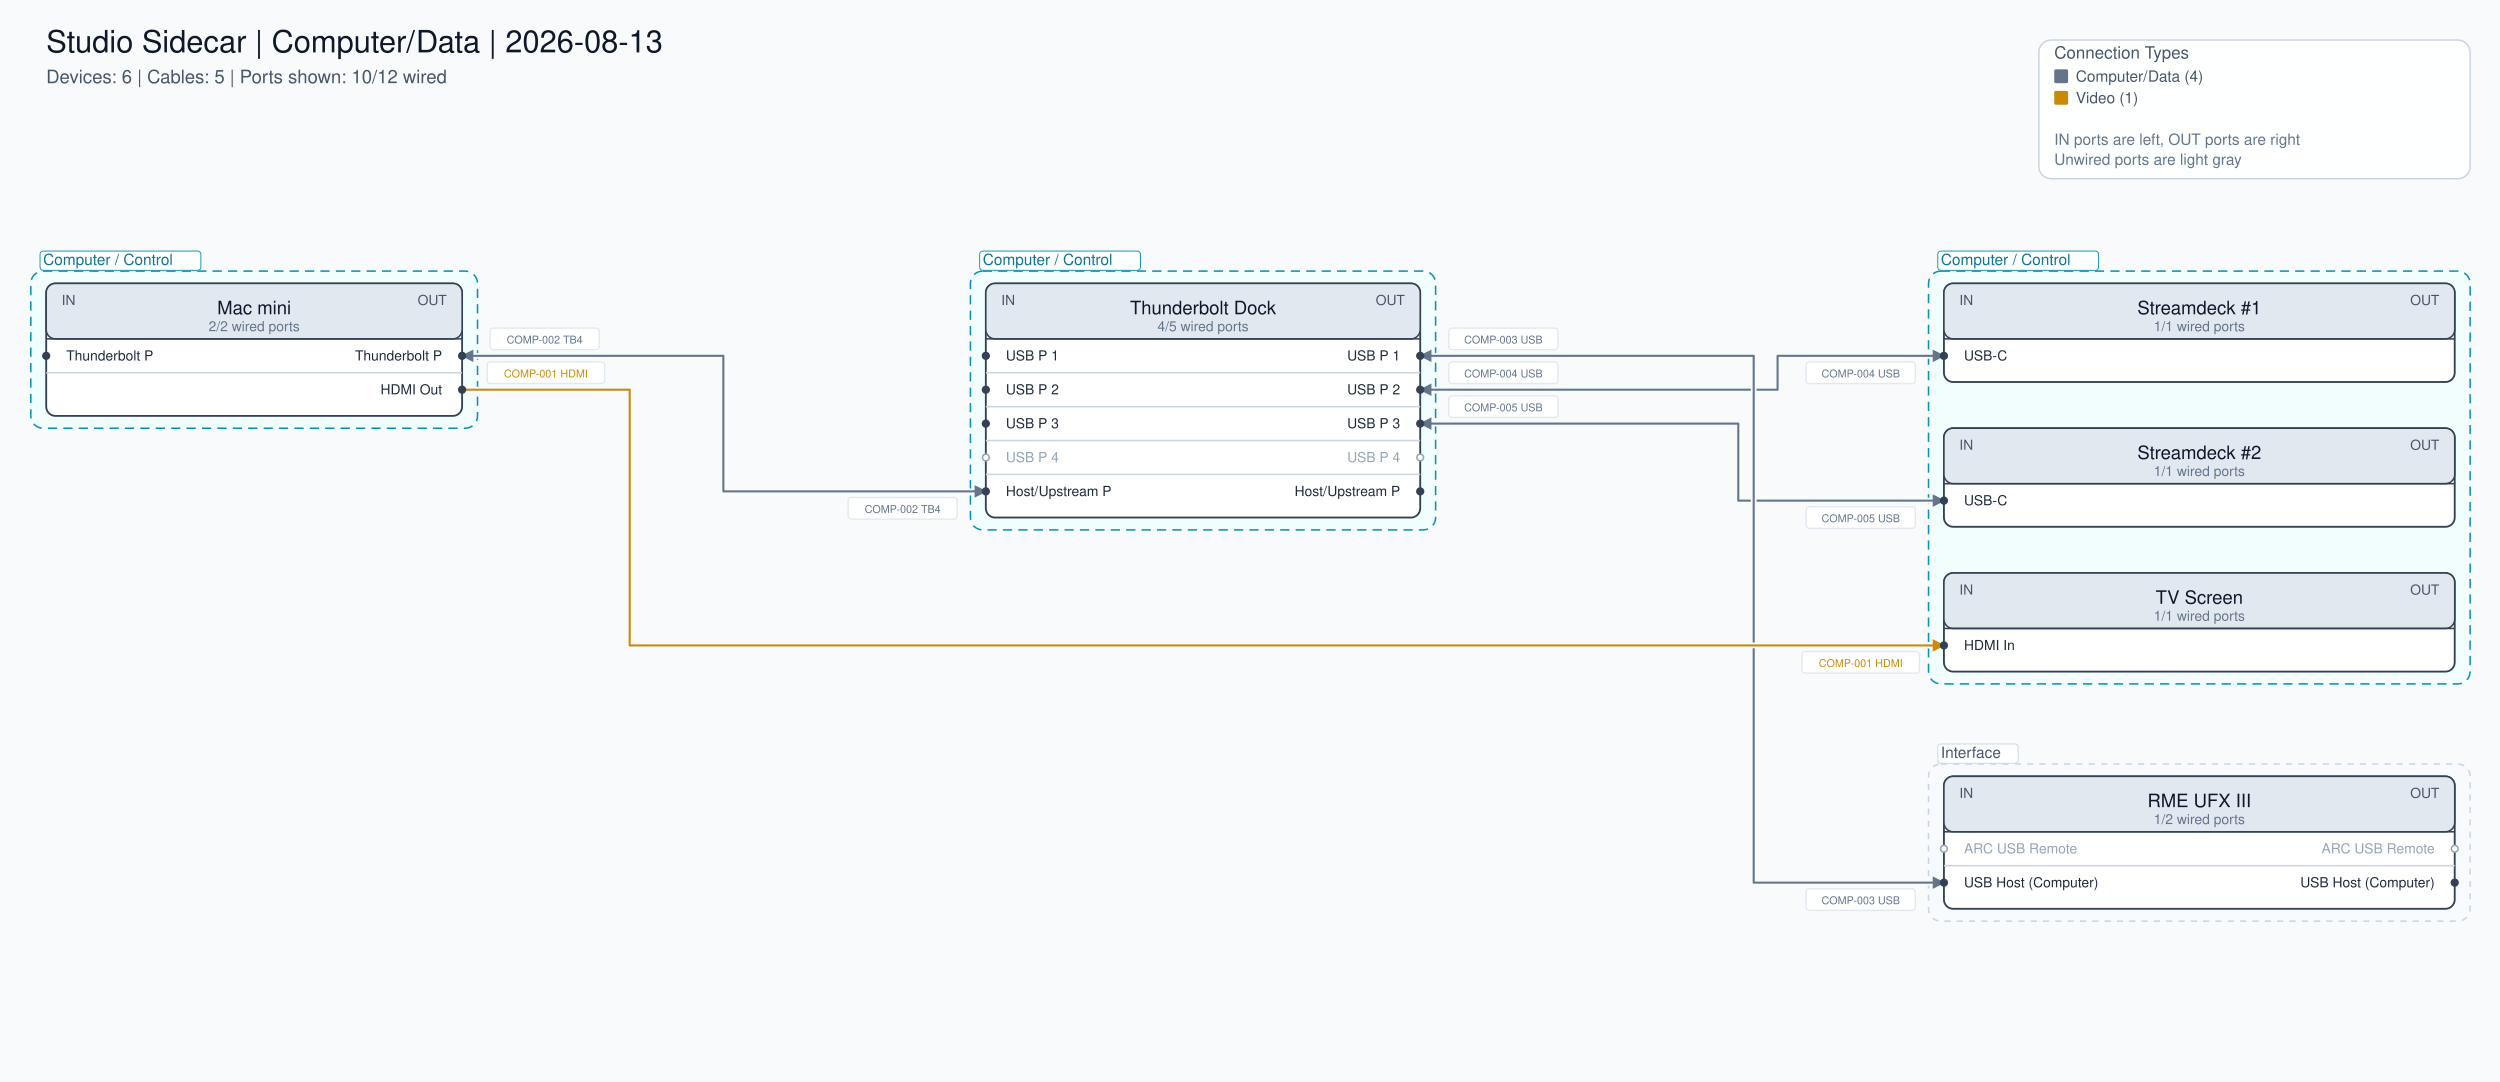
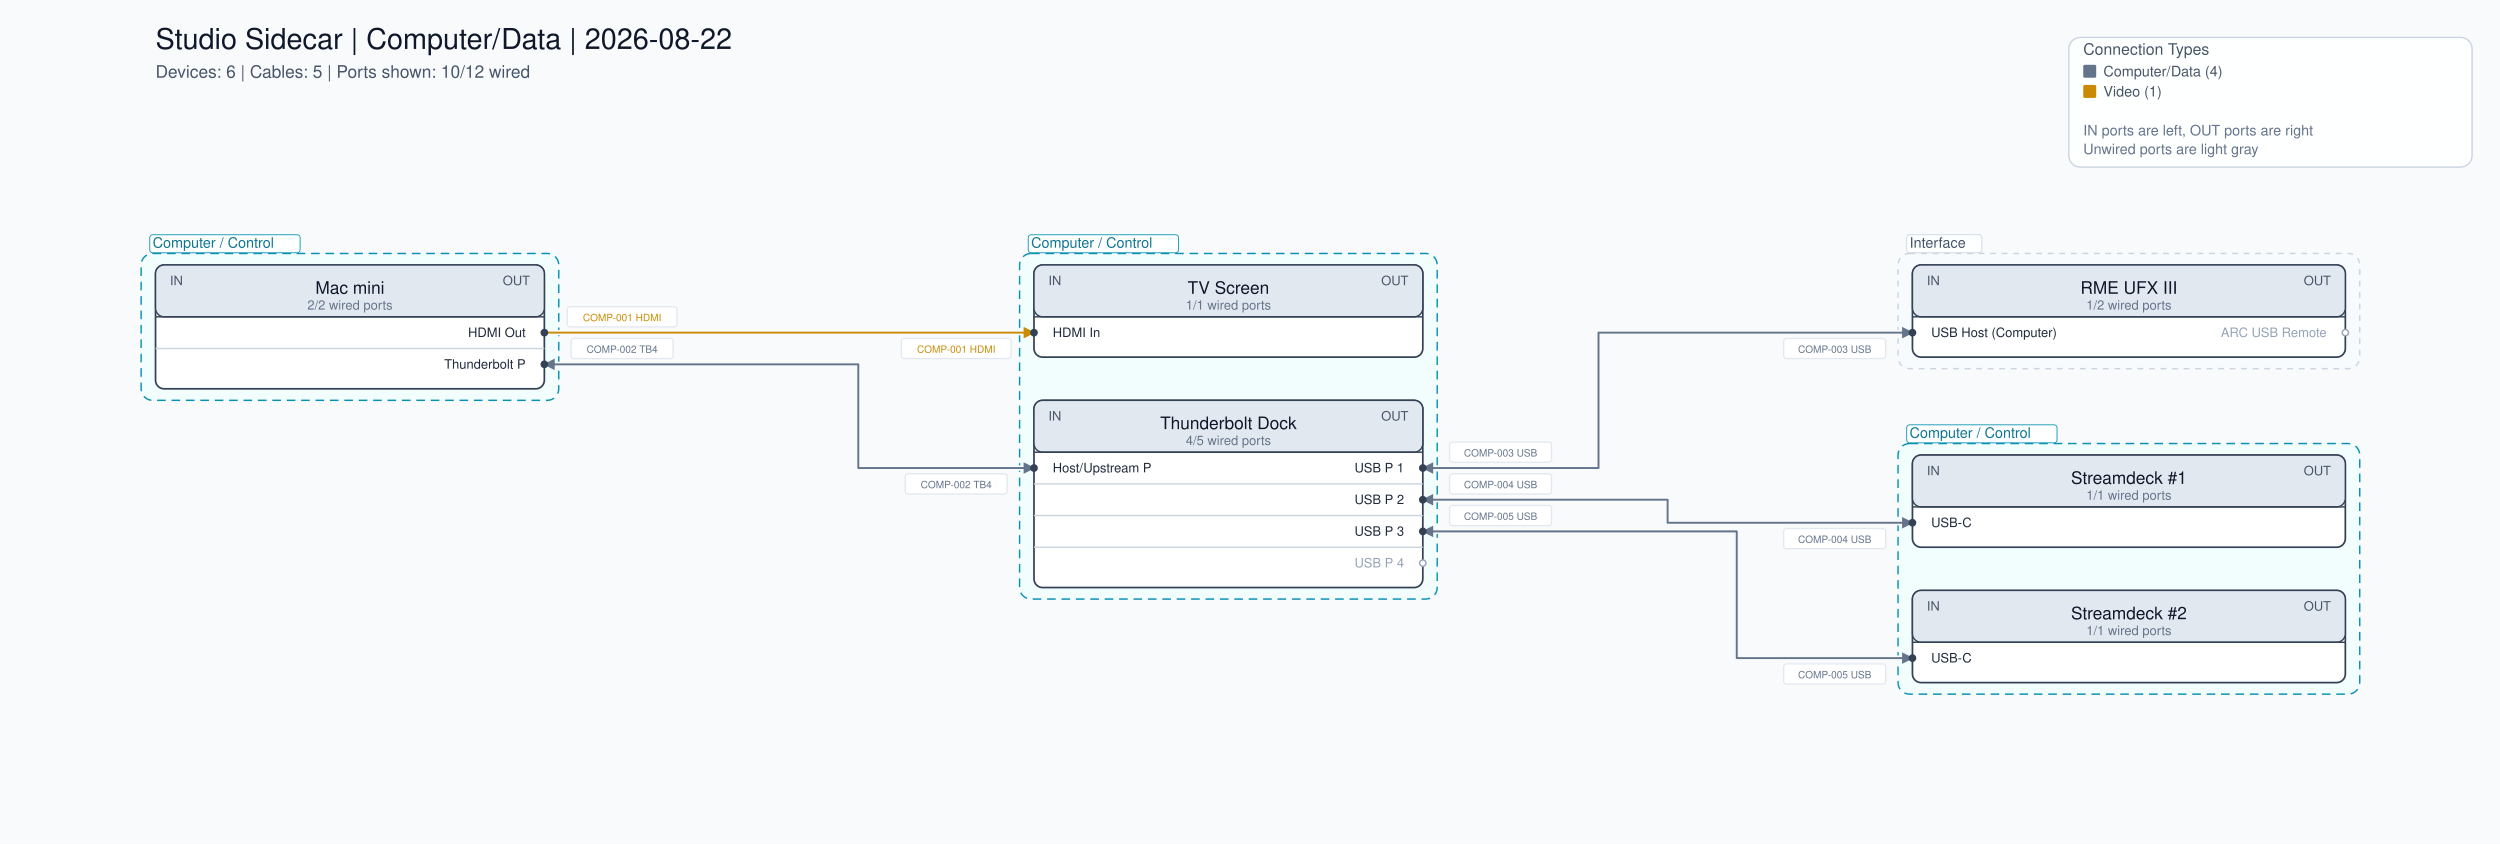
- <svg xmlns="http://www.w3.org/2000/svg" width="1623" height="702" viewBox="0 0 1623 702">
+ <svg xmlns="http://www.w3.org/2000/svg" width="1736" height="586" viewBox="0 0 1736 586">
  <defs>
-     <marker id="arrow" viewBox="0 0 10 10" refX="9" refY="5" markerWidth="6" markerHeight="6" orient="auto-start-reverse">
+     <marker id="arrow" viewBox="0 0 10 10" refX="9" refY="5" markerUnits="userSpaceOnUse" markerWidth="8" markerHeight="8" orient="auto-start-reverse">
      <path d="M 0 0 L 10 5 L 0 10 z" fill="context-stroke" />
    </marker>
  </defs>
  <rect x="0" y="0" width="100%" height="100%" fill="#f8fafc" />
-   <text x="30" y="34" font-family="Helvetica, Arial, sans-serif" font-size="20" fill="#0f172a">Studio Sidecar | Computer/Data | 2026-08-13</text>
-   <text x="30" y="54" font-family="Helvetica, Arial, sans-serif" font-size="12" fill="#475569">Devices: 6 | Cables: 5 | Ports shown: 10/12 wired</text>
-   <rect x="20.0" y="176.0" width="290.0" height="102.0" rx="8" ry="8" fill="#ecfeff" fill-opacity="0.55" stroke="#0891b2" stroke-width="1" stroke-dasharray="6 4" />
-   <rect x="630.0" y="176.0" width="302.0" height="168.0" rx="8" ry="8" fill="#ecfeff" fill-opacity="0.55" stroke="#0891b2" stroke-width="1" stroke-dasharray="6 4" />
-   <rect x="1252.0" y="176.0" width="351.6" height="268.0" rx="8" ry="8" fill="#ecfeff" fill-opacity="0.55" stroke="#0891b2" stroke-width="1" stroke-dasharray="6 4" />
-   <rect x="1252.0" y="496.0" width="351.6" height="102.0" rx="8" ry="8" fill="#f8fafc" fill-opacity="0.55" stroke="#cbd5e1" stroke-width="1" stroke-dasharray="4 4" />
-   <path d="M 300.0 231.0 H 407.2 H 469.6 V 319.0 H 532.0 H 640.0" fill="none" stroke="#f8fafc" stroke-width="3.75" stroke-linecap="round" stroke-linejoin="round" aria-hidden="true" />
-   <path d="M 300.0 231.0 H 407.2 H 469.6 V 319.0 H 532.0 H 640.0" fill="none" stroke="#64748b" stroke-width="1.35" stroke-linecap="round" stroke-linejoin="round" marker-start="url(#arrow)" marker-end="url(#arrow)" />
-   <path d="M 922.0 253.0 H 1030.0 H 1154.0 V 231.0 H 1262.0" fill="none" stroke="#f8fafc" stroke-width="3.75" stroke-linecap="round" stroke-linejoin="round" aria-hidden="true" />
-   <path d="M 922.0 253.0 H 1030.0 H 1154.0 V 231.0 H 1262.0" fill="none" stroke="#64748b" stroke-width="1.35" stroke-linecap="round" stroke-linejoin="round" marker-start="url(#arrow)" marker-end="url(#arrow)" />
-   <path d="M 922.0 275.0 H 1030.0 H 1128.5 V 325.0 H 1154.0 H 1262.0" fill="none" stroke="#f8fafc" stroke-width="3.75" stroke-linecap="round" stroke-linejoin="round" aria-hidden="true" />
-   <path d="M 922.0 275.0 H 1030.0 H 1128.5 V 325.0 H 1154.0 H 1262.0" fill="none" stroke="#64748b" stroke-width="1.35" stroke-linecap="round" stroke-linejoin="round" marker-start="url(#arrow)" marker-end="url(#arrow)" />
-   <path d="M 922.0 231.0 H 1030.0 H 1138.5 V 573.0 H 1154.0 H 1262.0" fill="none" stroke="#f8fafc" stroke-width="3.75" stroke-linecap="round" stroke-linejoin="round" aria-hidden="true" />
-   <path d="M 922.0 231.0 H 1030.0 H 1138.5 V 573.0 H 1154.0 H 1262.0" fill="none" stroke="#64748b" stroke-width="1.35" stroke-linecap="round" stroke-linejoin="round" marker-start="url(#arrow)" marker-end="url(#arrow)" />
-   <path d="M 300.0 253.0 H 408.8 V 419.0 H 1154.0 H 1262.0" fill="none" stroke="#f8fafc" stroke-width="3.75" stroke-linecap="round" stroke-linejoin="round" aria-hidden="true" />
-   <path d="M 300.0 253.0 H 408.8 V 419.0 H 1154.0 H 1262.0" fill="none" stroke="#ca8a04" stroke-width="1.35" stroke-linecap="round" stroke-linejoin="round" marker-end="url(#arrow)" />
-   <rect x="318.2" y="213.0" width="70.8" height="14.0" rx="2" ry="2" fill="#ffffff" fill-opacity="1" stroke="#e2e8f0" stroke-width="0.9" />
-   <text x="353.6" y="223.0" text-anchor="middle" font-family="Helvetica, Arial, sans-serif" font-size="7.0" fill="#64748b">COMP-002 TB4</text>
-   <rect x="550.6" y="323.0" width="70.8" height="14.0" rx="2" ry="2" fill="#ffffff" fill-opacity="1" stroke="#e2e8f0" stroke-width="0.9" />
-   <text x="586.0" y="333.0" text-anchor="middle" font-family="Helvetica, Arial, sans-serif" font-size="7.0" fill="#64748b">COMP-002 TB4</text>
-   <rect x="940.6" y="235.0" width="70.8" height="14.0" rx="2" ry="2" fill="#ffffff" fill-opacity="1" stroke="#e2e8f0" stroke-width="0.9" />
-   <text x="976.0" y="245.0" text-anchor="middle" font-family="Helvetica, Arial, sans-serif" font-size="7.0" fill="#64748b">COMP-004 USB</text>
-   <rect x="1172.6" y="235.0" width="70.8" height="14.0" rx="2" ry="2" fill="#ffffff" fill-opacity="1" stroke="#e2e8f0" stroke-width="0.9" />
-   <text x="1208.0" y="245.0" text-anchor="middle" font-family="Helvetica, Arial, sans-serif" font-size="7.0" fill="#64748b">COMP-004 USB</text>
-   <rect x="940.6" y="257.0" width="70.8" height="14.0" rx="2" ry="2" fill="#ffffff" fill-opacity="1" stroke="#e2e8f0" stroke-width="0.9" />
-   <text x="976.0" y="267.0" text-anchor="middle" font-family="Helvetica, Arial, sans-serif" font-size="7.0" fill="#64748b">COMP-005 USB</text>
-   <rect x="1172.6" y="329.0" width="70.8" height="14.0" rx="2" ry="2" fill="#ffffff" fill-opacity="1" stroke="#e2e8f0" stroke-width="0.9" />
-   <text x="1208.0" y="339.0" text-anchor="middle" font-family="Helvetica, Arial, sans-serif" font-size="7.0" fill="#64748b">COMP-005 USB</text>
-   <rect x="940.6" y="213.0" width="70.8" height="14.0" rx="2" ry="2" fill="#ffffff" fill-opacity="1" stroke="#e2e8f0" stroke-width="0.9" />
-   <text x="976.0" y="223.0" text-anchor="middle" font-family="Helvetica, Arial, sans-serif" font-size="7.0" fill="#64748b">COMP-003 USB</text>
-   <rect x="1172.6" y="577.0" width="70.8" height="14.0" rx="2" ry="2" fill="#ffffff" fill-opacity="1" stroke="#e2e8f0" stroke-width="0.9" />
-   <text x="1208.0" y="587.0" text-anchor="middle" font-family="Helvetica, Arial, sans-serif" font-size="7.0" fill="#64748b">COMP-003 USB</text>
-   <rect x="316.3" y="235.0" width="76.2" height="14.0" rx="2" ry="2" fill="#ffffff" fill-opacity="1" stroke="#e2e8f0" stroke-width="0.9" />
-   <text x="354.4" y="245.0" text-anchor="middle" font-family="Helvetica, Arial, sans-serif" font-size="7.0" fill="#ca8a04">COMP-001 HDMI</text>
-   <rect x="1169.9" y="423.0" width="76.2" height="14.0" rx="2" ry="2" fill="#ffffff" fill-opacity="1" stroke="#e2e8f0" stroke-width="0.9" />
-   <text x="1208.0" y="433.0" text-anchor="middle" font-family="Helvetica, Arial, sans-serif" font-size="7.0" fill="#ca8a04">COMP-001 HDMI</text>
-   <rect x="30.0" y="184.0" width="270.0" height="86.0" rx="6" ry="6" fill="#ffffff" stroke="#334155" stroke-width="1.2" />
-   <rect x="30.0" y="184.0" width="270.0" height="36.0" rx="6" ry="6" fill="#e2e8f0" stroke="#334155" stroke-width="1.0" />
-   <line x1="30.0" y1="220.0" x2="300.0" y2="220.0" stroke="#334155" stroke-width="1" />
-   <text x="40.0" y="198.0" font-family="Helvetica, Arial, sans-serif" font-size="9" fill="#475569">IN</text>
-   <text x="290.0" y="198.0" text-anchor="end" font-family="Helvetica, Arial, sans-serif" font-size="9" fill="#475569">OUT</text>
-   <text x="165.0" y="204.0" text-anchor="middle" font-family="Helvetica, Arial, sans-serif" font-size="12" fill="#0f172a">Mac mini</text>
-   <text x="165.0" y="215.0" text-anchor="middle" font-family="Helvetica, Arial, sans-serif" font-size="9" fill="#64748b">2/2 wired ports</text>
-   <text x="43.0" y="234.0" text-anchor="start" font-family="Helvetica, Arial, sans-serif" font-size="9" fill="#1e293b">Thunderbolt P</text>
-   <circle cx="30.0" cy="231.0" r="2.2" fill="#334155" stroke="#334155" stroke-width="1" />
-   <text x="287.0" y="234.0" text-anchor="end" font-family="Helvetica, Arial, sans-serif" font-size="9" fill="#1e293b">Thunderbolt P</text>
-   <circle cx="300.0" cy="231.0" r="2.2" fill="#334155" stroke="#334155" stroke-width="1" />
-   <line x1="30.0" y1="242.0" x2="300.0" y2="242.0" stroke="#cbd5e1" stroke-width="1" />
-   <text x="287.0" y="256.0" text-anchor="end" font-family="Helvetica, Arial, sans-serif" font-size="9" fill="#1e293b">HDMI Out</text>
-   <circle cx="300.0" cy="253.0" r="2.2" fill="#334155" stroke="#334155" stroke-width="1" />
-   <rect x="640.0" y="184.0" width="282.0" height="152.0" rx="6" ry="6" fill="#ffffff" stroke="#334155" stroke-width="1.2" />
-   <rect x="640.0" y="184.0" width="282.0" height="36.0" rx="6" ry="6" fill="#e2e8f0" stroke="#334155" stroke-width="1.0" />
-   <line x1="640.0" y1="220.0" x2="922.0" y2="220.0" stroke="#334155" stroke-width="1" />
-   <text x="650.0" y="198.0" font-family="Helvetica, Arial, sans-serif" font-size="9" fill="#475569">IN</text>
-   <text x="912.0" y="198.0" text-anchor="end" font-family="Helvetica, Arial, sans-serif" font-size="9" fill="#475569">OUT</text>
-   <text x="781.0" y="204.0" text-anchor="middle" font-family="Helvetica, Arial, sans-serif" font-size="12" fill="#0f172a">Thunderbolt Dock</text>
-   <text x="781.0" y="215.0" text-anchor="middle" font-family="Helvetica, Arial, sans-serif" font-size="9" fill="#64748b">4/5 wired ports</text>
-   <text x="653.0" y="234.0" text-anchor="start" font-family="Helvetica, Arial, sans-serif" font-size="9" fill="#1e293b">USB P 1</text>
-   <circle cx="640.0" cy="231.0" r="2.2" fill="#334155" stroke="#334155" stroke-width="1" />
-   <text x="909.0" y="234.0" text-anchor="end" font-family="Helvetica, Arial, sans-serif" font-size="9" fill="#1e293b">USB P 1</text>
-   <circle cx="922.0" cy="231.0" r="2.2" fill="#334155" stroke="#334155" stroke-width="1" />
-   <line x1="640.0" y1="242.0" x2="922.0" y2="242.0" stroke="#cbd5e1" stroke-width="1" />
-   <text x="653.0" y="256.0" text-anchor="start" font-family="Helvetica, Arial, sans-serif" font-size="9" fill="#1e293b">USB P 2</text>
-   <circle cx="640.0" cy="253.0" r="2.2" fill="#334155" stroke="#334155" stroke-width="1" />
-   <text x="909.0" y="256.0" text-anchor="end" font-family="Helvetica, Arial, sans-serif" font-size="9" fill="#1e293b">USB P 2</text>
-   <circle cx="922.0" cy="253.0" r="2.2" fill="#334155" stroke="#334155" stroke-width="1" />
-   <line x1="640.0" y1="264.0" x2="922.0" y2="264.0" stroke="#cbd5e1" stroke-width="1" />
-   <text x="653.0" y="278.0" text-anchor="start" font-family="Helvetica, Arial, sans-serif" font-size="9" fill="#1e293b">USB P 3</text>
-   <circle cx="640.0" cy="275.0" r="2.2" fill="#334155" stroke="#334155" stroke-width="1" />
-   <text x="909.0" y="278.0" text-anchor="end" font-family="Helvetica, Arial, sans-serif" font-size="9" fill="#1e293b">USB P 3</text>
-   <circle cx="922.0" cy="275.0" r="2.2" fill="#334155" stroke="#334155" stroke-width="1" />
-   <line x1="640.0" y1="286.0" x2="922.0" y2="286.0" stroke="#cbd5e1" stroke-width="1" />
-   <text x="653.0" y="300.0" text-anchor="start" font-family="Helvetica, Arial, sans-serif" font-size="9" fill="#94a3b8">USB P 4</text>
-   <circle cx="640.0" cy="297.0" r="2.2" fill="#ffffff" stroke="#94a3b8" stroke-width="1" />
-   <text x="909.0" y="300.0" text-anchor="end" font-family="Helvetica, Arial, sans-serif" font-size="9" fill="#94a3b8">USB P 4</text>
-   <circle cx="922.0" cy="297.0" r="2.2" fill="#ffffff" stroke="#94a3b8" stroke-width="1" />
-   <line x1="640.0" y1="308.0" x2="922.0" y2="308.0" stroke="#cbd5e1" stroke-width="1" />
-   <text x="653.0" y="322.0" text-anchor="start" font-family="Helvetica, Arial, sans-serif" font-size="9" fill="#1e293b">Host/Upstream P</text>
-   <circle cx="640.0" cy="319.0" r="2.2" fill="#334155" stroke="#334155" stroke-width="1" />
-   <text x="909.0" y="322.0" text-anchor="end" font-family="Helvetica, Arial, sans-serif" font-size="9" fill="#1e293b">Host/Upstream P</text>
-   <circle cx="922.0" cy="319.0" r="2.2" fill="#334155" stroke="#334155" stroke-width="1" />
-   <rect x="1262.0" y="184.0" width="331.6" height="64.0" rx="6" ry="6" fill="#ffffff" stroke="#334155" stroke-width="1.2" />
-   <rect x="1262.0" y="184.0" width="331.6" height="36.0" rx="6" ry="6" fill="#e2e8f0" stroke="#334155" stroke-width="1.0" />
-   <line x1="1262.0" y1="220.0" x2="1593.6" y2="220.0" stroke="#334155" stroke-width="1" />
-   <text x="1272.0" y="198.0" font-family="Helvetica, Arial, sans-serif" font-size="9" fill="#475569">IN</text>
-   <text x="1583.6" y="198.0" text-anchor="end" font-family="Helvetica, Arial, sans-serif" font-size="9" fill="#475569">OUT</text>
-   <text x="1427.8" y="204.0" text-anchor="middle" font-family="Helvetica, Arial, sans-serif" font-size="12" fill="#0f172a">Streamdeck #1</text>
-   <text x="1427.8" y="215.0" text-anchor="middle" font-family="Helvetica, Arial, sans-serif" font-size="9" fill="#64748b">1/1 wired ports</text>
-   <text x="1275.0" y="234.0" text-anchor="start" font-family="Helvetica, Arial, sans-serif" font-size="9" fill="#1e293b">USB-C</text>
-   <circle cx="1262.0" cy="231.0" r="2.2" fill="#334155" stroke="#334155" stroke-width="1" />
-   <rect x="1262.0" y="278.0" width="331.6" height="64.0" rx="6" ry="6" fill="#ffffff" stroke="#334155" stroke-width="1.2" />
-   <rect x="1262.0" y="278.0" width="331.6" height="36.0" rx="6" ry="6" fill="#e2e8f0" stroke="#334155" stroke-width="1.0" />
-   <line x1="1262.0" y1="314.0" x2="1593.6" y2="314.0" stroke="#334155" stroke-width="1" />
-   <text x="1272.0" y="292.0" font-family="Helvetica, Arial, sans-serif" font-size="9" fill="#475569">IN</text>
-   <text x="1583.6" y="292.0" text-anchor="end" font-family="Helvetica, Arial, sans-serif" font-size="9" fill="#475569">OUT</text>
-   <text x="1427.8" y="298.0" text-anchor="middle" font-family="Helvetica, Arial, sans-serif" font-size="12" fill="#0f172a">Streamdeck #2</text>
-   <text x="1427.8" y="309.0" text-anchor="middle" font-family="Helvetica, Arial, sans-serif" font-size="9" fill="#64748b">1/1 wired ports</text>
-   <text x="1275.0" y="328.0" text-anchor="start" font-family="Helvetica, Arial, sans-serif" font-size="9" fill="#1e293b">USB-C</text>
-   <circle cx="1262.0" cy="325.0" r="2.2" fill="#334155" stroke="#334155" stroke-width="1" />
-   <rect x="1262.0" y="372.0" width="331.6" height="64.0" rx="6" ry="6" fill="#ffffff" stroke="#334155" stroke-width="1.2" />
-   <rect x="1262.0" y="372.0" width="331.6" height="36.0" rx="6" ry="6" fill="#e2e8f0" stroke="#334155" stroke-width="1.0" />
-   <line x1="1262.0" y1="408.0" x2="1593.6" y2="408.0" stroke="#334155" stroke-width="1" />
-   <text x="1272.0" y="386.0" font-family="Helvetica, Arial, sans-serif" font-size="9" fill="#475569">IN</text>
-   <text x="1583.6" y="386.0" text-anchor="end" font-family="Helvetica, Arial, sans-serif" font-size="9" fill="#475569">OUT</text>
-   <text x="1427.8" y="392.0" text-anchor="middle" font-family="Helvetica, Arial, sans-serif" font-size="12" fill="#0f172a">TV Screen</text>
-   <text x="1427.8" y="403.0" text-anchor="middle" font-family="Helvetica, Arial, sans-serif" font-size="9" fill="#64748b">1/1 wired ports</text>
-   <text x="1275.0" y="422.0" text-anchor="start" font-family="Helvetica, Arial, sans-serif" font-size="9" fill="#1e293b">HDMI In</text>
-   <circle cx="1262.0" cy="419.0" r="2.2" fill="#334155" stroke="#334155" stroke-width="1" />
-   <rect x="1262.0" y="504.0" width="331.6" height="86.0" rx="6" ry="6" fill="#ffffff" stroke="#334155" stroke-width="1.2" />
-   <rect x="1262.0" y="504.0" width="331.6" height="36.0" rx="6" ry="6" fill="#e2e8f0" stroke="#334155" stroke-width="1.0" />
-   <line x1="1262.0" y1="540.0" x2="1593.6" y2="540.0" stroke="#334155" stroke-width="1" />
-   <text x="1272.0" y="518.0" font-family="Helvetica, Arial, sans-serif" font-size="9" fill="#475569">IN</text>
-   <text x="1583.6" y="518.0" text-anchor="end" font-family="Helvetica, Arial, sans-serif" font-size="9" fill="#475569">OUT</text>
-   <text x="1427.8" y="524.0" text-anchor="middle" font-family="Helvetica, Arial, sans-serif" font-size="12" fill="#0f172a">RME UFX III</text>
-   <text x="1427.8" y="535.0" text-anchor="middle" font-family="Helvetica, Arial, sans-serif" font-size="9" fill="#64748b">1/2 wired ports</text>
-   <text x="1275.0" y="554.0" text-anchor="start" font-family="Helvetica, Arial, sans-serif" font-size="9" fill="#94a3b8">ARC USB Remote</text>
-   <circle cx="1262.0" cy="551.0" r="2.2" fill="#ffffff" stroke="#94a3b8" stroke-width="1" />
-   <text x="1580.6" y="554.0" text-anchor="end" font-family="Helvetica, Arial, sans-serif" font-size="9" fill="#94a3b8">ARC USB Remote</text>
-   <circle cx="1593.6" cy="551.0" r="2.2" fill="#ffffff" stroke="#94a3b8" stroke-width="1" />
-   <line x1="1262.0" y1="562.0" x2="1593.6" y2="562.0" stroke="#cbd5e1" stroke-width="1" />
-   <text x="1275.0" y="576.0" text-anchor="start" font-family="Helvetica, Arial, sans-serif" font-size="9" fill="#1e293b">USB Host (Computer)</text>
-   <circle cx="1262.0" cy="573.0" r="2.2" fill="#334155" stroke="#334155" stroke-width="1" />
-   <text x="1580.6" y="576.0" text-anchor="end" font-family="Helvetica, Arial, sans-serif" font-size="9" fill="#1e293b">USB Host (Computer)</text>
-   <circle cx="1593.6" cy="573.0" r="2.2" fill="#334155" stroke="#334155" stroke-width="1" />
-   <rect x="26.0" y="163.0" width="104.4" height="12.5" rx="2" ry="2" fill="#ffffff" fill-opacity="0.9" stroke="#0891b2" stroke-width="0.6" />
-   <text x="28.0" y="172.0" font-family="Helvetica, Arial, sans-serif" font-size="10" fill="#0e7490">Computer / Control</text>
-   <rect x="636.0" y="163.0" width="104.4" height="12.5" rx="2" ry="2" fill="#ffffff" fill-opacity="0.9" stroke="#0891b2" stroke-width="0.6" />
-   <text x="638.0" y="172.0" font-family="Helvetica, Arial, sans-serif" font-size="10" fill="#0e7490">Computer / Control</text>
-   <rect x="1258.0" y="163.0" width="104.4" height="12.5" rx="2" ry="2" fill="#ffffff" fill-opacity="0.9" stroke="#0891b2" stroke-width="0.6" />
-   <text x="1260.0" y="172.0" font-family="Helvetica, Arial, sans-serif" font-size="10" fill="#0e7490">Computer / Control</text>
-   <rect x="1258.0" y="483.0" width="52.2" height="12.5" rx="2" ry="2" fill="#ffffff" fill-opacity="0.9" stroke="#cbd5e1" stroke-width="0.6" />
-   <text x="1260.0" y="492.0" font-family="Helvetica, Arial, sans-serif" font-size="10" fill="#475569">Interface</text>
-   <rect x="1323.6" y="26.0" width="280" height="90.0" rx="8" ry="8" fill="#ffffff" fill-opacity="0.9" stroke="#cbd5e1" stroke-width="1" />
-   <text x="1333.6" y="38.0" font-family="Helvetica, Arial, sans-serif" font-size="11" fill="#475569">Connection Types</text>
-   <rect x="1333.6" y="45.0" width="9" height="9" fill="#64748b" rx="1" ry="1" />
-   <text x="1347.6" y="53.0" font-family="Helvetica, Arial, sans-serif" font-size="10" fill="#475569">Computer/Data (4)</text>
-   <rect x="1333.6" y="59.0" width="9" height="9" fill="#ca8a04" rx="1" ry="1" />
-   <text x="1347.6" y="67.0" font-family="Helvetica, Arial, sans-serif" font-size="10" fill="#475569">Video (1)</text>
-   <text x="1333.6" y="94.0" font-family="Helvetica, Arial, sans-serif" font-size="10" fill="#64748b">IN ports are left, OUT ports are right</text>
-   <text x="1333.6" y="107.0" font-family="Helvetica, Arial, sans-serif" font-size="10" fill="#64748b">Unwired ports are light gray</text>
+   <text x="108.0" y="34" font-family="Helvetica, Arial, sans-serif" font-size="20" fill="#0f172a">Studio Sidecar | Computer/Data | 2026-08-22</text>
+   <text x="108.0" y="54" font-family="Helvetica, Arial, sans-serif" font-size="12" fill="#475569">Devices: 6 | Cables: 5 | Ports shown: 10/12 wired</text>
+   <rect x="98.0" y="176.0" width="290.0" height="102.0" rx="8" ry="8" fill="#ecfeff" fill-opacity="0.55" stroke="#0891b2" stroke-width="1" stroke-dasharray="6 4" />
+   <rect x="708.0" y="176.0" width="290.0" height="240.0" rx="8" ry="8" fill="#ecfeff" fill-opacity="0.55" stroke="#0891b2" stroke-width="1" stroke-dasharray="6 4" />
+   <rect x="1318.0" y="176.0" width="320.6" height="80.0" rx="8" ry="8" fill="#f8fafc" fill-opacity="0.55" stroke="#cbd5e1" stroke-width="1" stroke-dasharray="4 4" />
+   <rect x="1318.0" y="308.0" width="320.6" height="174.0" rx="8" ry="8" fill="#ecfeff" fill-opacity="0.55" stroke="#0891b2" stroke-width="1" stroke-dasharray="6 4" />
+   <path d="M 378.0 231.0 H 718.0" fill="none" stroke="#f8fafc" stroke-width="3.75" stroke-linecap="round" stroke-linejoin="round" aria-hidden="true" />
+   <path d="M 378.0 231.0 H 718.0" fill="none" stroke="#ca8a04" stroke-width="1.35" stroke-linecap="round" stroke-linejoin="round" marker-end="url(#arrow)" />
+   <path d="M 378.0 253.0 H 596.0 V 325.0 H 718.0" fill="none" stroke="#f8fafc" stroke-width="3.75" stroke-linecap="round" stroke-linejoin="round" aria-hidden="true" />
+   <path d="M 378.0 253.0 H 596.0 V 325.0 H 718.0" fill="none" stroke="#64748b" stroke-width="1.35" stroke-linecap="round" stroke-linejoin="round" marker-start="url(#arrow)" marker-end="url(#arrow)" />
+   <path d="M 988.0 325.0 H 1110.0 V 231.0 H 1328.0" fill="none" stroke="#f8fafc" stroke-width="3.75" stroke-linecap="round" stroke-linejoin="round" aria-hidden="true" />
+   <path d="M 988.0 325.0 H 1110.0 V 231.0 H 1328.0" fill="none" stroke="#64748b" stroke-width="1.35" stroke-linecap="round" stroke-linejoin="round" marker-start="url(#arrow)" marker-end="url(#arrow)" />
+   <path d="M 988.0 347.0 H 1158.0 V 363.0 H 1328.0" fill="none" stroke="#f8fafc" stroke-width="3.75" stroke-linecap="round" stroke-linejoin="round" aria-hidden="true" />
+   <path d="M 988.0 347.0 H 1158.0 V 363.0 H 1328.0" fill="none" stroke="#64748b" stroke-width="1.35" stroke-linecap="round" stroke-linejoin="round" marker-start="url(#arrow)" marker-end="url(#arrow)" />
+   <path d="M 988.0 369.0 H 1206.0 V 457.0 H 1328.0" fill="none" stroke="#f8fafc" stroke-width="3.75" stroke-linecap="round" stroke-linejoin="round" aria-hidden="true" />
+   <path d="M 988.0 369.0 H 1206.0 V 457.0 H 1328.0" fill="none" stroke="#64748b" stroke-width="1.35" stroke-linecap="round" stroke-linejoin="round" marker-start="url(#arrow)" marker-end="url(#arrow)" />
+   <rect x="393.9" y="213.0" width="76.2" height="14.0" rx="2" ry="2" fill="#ffffff" fill-opacity="1" stroke="#e2e8f0" stroke-width="0.9" />
+   <text x="432.0" y="223.0" text-anchor="middle" font-family="Helvetica, Arial, sans-serif" font-size="7.0" fill="#ca8a04">COMP-001 HDMI</text>
+   <rect x="625.9" y="235.0" width="76.2" height="14.0" rx="2" ry="2" fill="#ffffff" fill-opacity="1" stroke="#e2e8f0" stroke-width="0.9" />
+   <text x="664.0" y="245.0" text-anchor="middle" font-family="Helvetica, Arial, sans-serif" font-size="7.0" fill="#ca8a04">COMP-001 HDMI</text>
+   <rect x="396.6" y="235.0" width="70.8" height="14.0" rx="2" ry="2" fill="#ffffff" fill-opacity="1" stroke="#e2e8f0" stroke-width="0.9" />
+   <text x="432.0" y="245.0" text-anchor="middle" font-family="Helvetica, Arial, sans-serif" font-size="7.0" fill="#64748b">COMP-002 TB4</text>
+   <rect x="628.6" y="329.0" width="70.8" height="14.0" rx="2" ry="2" fill="#ffffff" fill-opacity="1" stroke="#e2e8f0" stroke-width="0.9" />
+   <text x="664.0" y="339.0" text-anchor="middle" font-family="Helvetica, Arial, sans-serif" font-size="7.0" fill="#64748b">COMP-002 TB4</text>
+   <rect x="1006.6" y="307.0" width="70.8" height="14.0" rx="2" ry="2" fill="#ffffff" fill-opacity="1" stroke="#e2e8f0" stroke-width="0.9" />
+   <text x="1042.0" y="317.0" text-anchor="middle" font-family="Helvetica, Arial, sans-serif" font-size="7.0" fill="#64748b">COMP-003 USB</text>
+   <rect x="1238.6" y="235.0" width="70.8" height="14.0" rx="2" ry="2" fill="#ffffff" fill-opacity="1" stroke="#e2e8f0" stroke-width="0.9" />
+   <text x="1274.0" y="245.0" text-anchor="middle" font-family="Helvetica, Arial, sans-serif" font-size="7.0" fill="#64748b">COMP-003 USB</text>
+   <rect x="1006.6" y="329.0" width="70.8" height="14.0" rx="2" ry="2" fill="#ffffff" fill-opacity="1" stroke="#e2e8f0" stroke-width="0.9" />
+   <text x="1042.0" y="339.0" text-anchor="middle" font-family="Helvetica, Arial, sans-serif" font-size="7.0" fill="#64748b">COMP-004 USB</text>
+   <rect x="1238.6" y="367.0" width="70.8" height="14.0" rx="2" ry="2" fill="#ffffff" fill-opacity="1" stroke="#e2e8f0" stroke-width="0.9" />
+   <text x="1274.0" y="377.0" text-anchor="middle" font-family="Helvetica, Arial, sans-serif" font-size="7.0" fill="#64748b">COMP-004 USB</text>
+   <rect x="1006.6" y="351.0" width="70.8" height="14.0" rx="2" ry="2" fill="#ffffff" fill-opacity="1" stroke="#e2e8f0" stroke-width="0.9" />
+   <text x="1042.0" y="361.0" text-anchor="middle" font-family="Helvetica, Arial, sans-serif" font-size="7.0" fill="#64748b">COMP-005 USB</text>
+   <rect x="1238.6" y="461.0" width="70.8" height="14.0" rx="2" ry="2" fill="#ffffff" fill-opacity="1" stroke="#e2e8f0" stroke-width="0.9" />
+   <text x="1274.0" y="471.0" text-anchor="middle" font-family="Helvetica, Arial, sans-serif" font-size="7.0" fill="#64748b">COMP-005 USB</text>
+   <rect x="108.0" y="184.0" width="270.0" height="86.0" rx="6" ry="6" fill="#ffffff" stroke="#334155" stroke-width="1.2" />
+   <rect x="108.0" y="184.0" width="270.0" height="36.0" rx="6" ry="6" fill="#e2e8f0" stroke="#334155" stroke-width="1.0" />
+   <line x1="108.0" y1="220.0" x2="378.0" y2="220.0" stroke="#334155" stroke-width="1" />
+   <text x="118.0" y="198.0" font-family="Helvetica, Arial, sans-serif" font-size="9" fill="#475569">IN</text>
+   <text x="368.0" y="198.0" text-anchor="end" font-family="Helvetica, Arial, sans-serif" font-size="9" fill="#475569">OUT</text>
+   <text x="243.0" y="204.0" text-anchor="middle" font-family="Helvetica, Arial, sans-serif" font-size="12" fill="#0f172a">Mac mini</text>
+   <text x="243.0" y="215.0" text-anchor="middle" font-family="Helvetica, Arial, sans-serif" font-size="9" fill="#64748b">2/2 wired ports</text>
+   <text x="365.0" y="234.0" text-anchor="end" font-family="Helvetica, Arial, sans-serif" font-size="9" fill="#1e293b">HDMI Out</text>
+   <circle cx="378.0" cy="231.0" r="2.2" fill="#334155" stroke="#334155" stroke-width="1" />
+   <line x1="108.0" y1="242.0" x2="378.0" y2="242.0" stroke="#cbd5e1" stroke-width="1" />
+   <text x="365.0" y="256.0" text-anchor="end" font-family="Helvetica, Arial, sans-serif" font-size="9" fill="#1e293b">Thunderbolt P</text>
+   <circle cx="378.0" cy="253.0" r="2.2" fill="#334155" stroke="#334155" stroke-width="1" />
+   <rect x="718.0" y="184.0" width="270.0" height="64.0" rx="6" ry="6" fill="#ffffff" stroke="#334155" stroke-width="1.2" />
+   <rect x="718.0" y="184.0" width="270.0" height="36.0" rx="6" ry="6" fill="#e2e8f0" stroke="#334155" stroke-width="1.0" />
+   <line x1="718.0" y1="220.0" x2="988.0" y2="220.0" stroke="#334155" stroke-width="1" />
+   <text x="728.0" y="198.0" font-family="Helvetica, Arial, sans-serif" font-size="9" fill="#475569">IN</text>
+   <text x="978.0" y="198.0" text-anchor="end" font-family="Helvetica, Arial, sans-serif" font-size="9" fill="#475569">OUT</text>
+   <text x="853.0" y="204.0" text-anchor="middle" font-family="Helvetica, Arial, sans-serif" font-size="12" fill="#0f172a">TV Screen</text>
+   <text x="853.0" y="215.0" text-anchor="middle" font-family="Helvetica, Arial, sans-serif" font-size="9" fill="#64748b">1/1 wired ports</text>
+   <text x="731.0" y="234.0" text-anchor="start" font-family="Helvetica, Arial, sans-serif" font-size="9" fill="#1e293b">HDMI In</text>
+   <circle cx="718.0" cy="231.0" r="2.2" fill="#334155" stroke="#334155" stroke-width="1" />
+   <rect x="718.0" y="278.0" width="270.0" height="130.0" rx="6" ry="6" fill="#ffffff" stroke="#334155" stroke-width="1.2" />
+   <rect x="718.0" y="278.0" width="270.0" height="36.0" rx="6" ry="6" fill="#e2e8f0" stroke="#334155" stroke-width="1.0" />
+   <line x1="718.0" y1="314.0" x2="988.0" y2="314.0" stroke="#334155" stroke-width="1" />
+   <text x="728.0" y="292.0" font-family="Helvetica, Arial, sans-serif" font-size="9" fill="#475569">IN</text>
+   <text x="978.0" y="292.0" text-anchor="end" font-family="Helvetica, Arial, sans-serif" font-size="9" fill="#475569">OUT</text>
+   <text x="853.0" y="298.0" text-anchor="middle" font-family="Helvetica, Arial, sans-serif" font-size="12" fill="#0f172a">Thunderbolt Dock</text>
+   <text x="853.0" y="309.0" text-anchor="middle" font-family="Helvetica, Arial, sans-serif" font-size="9" fill="#64748b">4/5 wired ports</text>
+   <text x="731.0" y="328.0" text-anchor="start" font-family="Helvetica, Arial, sans-serif" font-size="9" fill="#1e293b">Host/Upstream P</text>
+   <circle cx="718.0" cy="325.0" r="2.2" fill="#334155" stroke="#334155" stroke-width="1" />
+   <text x="975.0" y="328.0" text-anchor="end" font-family="Helvetica, Arial, sans-serif" font-size="9" fill="#1e293b">USB P 1</text>
+   <circle cx="988.0" cy="325.0" r="2.2" fill="#334155" stroke="#334155" stroke-width="1" />
+   <line x1="718.0" y1="336.0" x2="988.0" y2="336.0" stroke="#cbd5e1" stroke-width="1" />
+   <text x="975.0" y="350.0" text-anchor="end" font-family="Helvetica, Arial, sans-serif" font-size="9" fill="#1e293b">USB P 2</text>
+   <circle cx="988.0" cy="347.0" r="2.2" fill="#334155" stroke="#334155" stroke-width="1" />
+   <line x1="718.0" y1="358.0" x2="988.0" y2="358.0" stroke="#cbd5e1" stroke-width="1" />
+   <text x="975.0" y="372.0" text-anchor="end" font-family="Helvetica, Arial, sans-serif" font-size="9" fill="#1e293b">USB P 3</text>
+   <circle cx="988.0" cy="369.0" r="2.2" fill="#334155" stroke="#334155" stroke-width="1" />
+   <line x1="718.0" y1="380.0" x2="988.0" y2="380.0" stroke="#cbd5e1" stroke-width="1" />
+   <text x="975.0" y="394.0" text-anchor="end" font-family="Helvetica, Arial, sans-serif" font-size="9" fill="#94a3b8">USB P 4</text>
+   <circle cx="988.0" cy="391.0" r="2.2" fill="#ffffff" stroke="#94a3b8" stroke-width="1" />
+   <rect x="1328.0" y="184.0" width="300.6" height="64.0" rx="6" ry="6" fill="#ffffff" stroke="#334155" stroke-width="1.2" />
+   <rect x="1328.0" y="184.0" width="300.6" height="36.0" rx="6" ry="6" fill="#e2e8f0" stroke="#334155" stroke-width="1.0" />
+   <line x1="1328.0" y1="220.0" x2="1628.6" y2="220.0" stroke="#334155" stroke-width="1" />
+   <text x="1338.0" y="198.0" font-family="Helvetica, Arial, sans-serif" font-size="9" fill="#475569">IN</text>
+   <text x="1618.6" y="198.0" text-anchor="end" font-family="Helvetica, Arial, sans-serif" font-size="9" fill="#475569">OUT</text>
+   <text x="1478.3" y="204.0" text-anchor="middle" font-family="Helvetica, Arial, sans-serif" font-size="12" fill="#0f172a">RME UFX III</text>
+   <text x="1478.3" y="215.0" text-anchor="middle" font-family="Helvetica, Arial, sans-serif" font-size="9" fill="#64748b">1/2 wired ports</text>
+   <text x="1341.0" y="234.0" text-anchor="start" font-family="Helvetica, Arial, sans-serif" font-size="9" fill="#1e293b">USB Host (Computer)</text>
+   <circle cx="1328.0" cy="231.0" r="2.2" fill="#334155" stroke="#334155" stroke-width="1" />
+   <text x="1615.6" y="234.0" text-anchor="end" font-family="Helvetica, Arial, sans-serif" font-size="9" fill="#94a3b8">ARC USB Remote</text>
+   <circle cx="1628.6" cy="231.0" r="2.2" fill="#ffffff" stroke="#94a3b8" stroke-width="1" />
+   <rect x="1328.0" y="316.0" width="300.6" height="64.0" rx="6" ry="6" fill="#ffffff" stroke="#334155" stroke-width="1.2" />
+   <rect x="1328.0" y="316.0" width="300.6" height="36.0" rx="6" ry="6" fill="#e2e8f0" stroke="#334155" stroke-width="1.0" />
+   <line x1="1328.0" y1="352.0" x2="1628.6" y2="352.0" stroke="#334155" stroke-width="1" />
+   <text x="1338.0" y="330.0" font-family="Helvetica, Arial, sans-serif" font-size="9" fill="#475569">IN</text>
+   <text x="1618.6" y="330.0" text-anchor="end" font-family="Helvetica, Arial, sans-serif" font-size="9" fill="#475569">OUT</text>
+   <text x="1478.3" y="336.0" text-anchor="middle" font-family="Helvetica, Arial, sans-serif" font-size="12" fill="#0f172a">Streamdeck #1</text>
+   <text x="1478.3" y="347.0" text-anchor="middle" font-family="Helvetica, Arial, sans-serif" font-size="9" fill="#64748b">1/1 wired ports</text>
+   <text x="1341.0" y="366.0" text-anchor="start" font-family="Helvetica, Arial, sans-serif" font-size="9" fill="#1e293b">USB-C</text>
+   <circle cx="1328.0" cy="363.0" r="2.2" fill="#334155" stroke="#334155" stroke-width="1" />
+   <rect x="1328.0" y="410.0" width="300.6" height="64.0" rx="6" ry="6" fill="#ffffff" stroke="#334155" stroke-width="1.2" />
+   <rect x="1328.0" y="410.0" width="300.6" height="36.0" rx="6" ry="6" fill="#e2e8f0" stroke="#334155" stroke-width="1.0" />
+   <line x1="1328.0" y1="446.0" x2="1628.6" y2="446.0" stroke="#334155" stroke-width="1" />
+   <text x="1338.0" y="424.0" font-family="Helvetica, Arial, sans-serif" font-size="9" fill="#475569">IN</text>
+   <text x="1618.6" y="424.0" text-anchor="end" font-family="Helvetica, Arial, sans-serif" font-size="9" fill="#475569">OUT</text>
+   <text x="1478.3" y="430.0" text-anchor="middle" font-family="Helvetica, Arial, sans-serif" font-size="12" fill="#0f172a">Streamdeck #2</text>
+   <text x="1478.3" y="441.0" text-anchor="middle" font-family="Helvetica, Arial, sans-serif" font-size="9" fill="#64748b">1/1 wired ports</text>
+   <text x="1341.0" y="460.0" text-anchor="start" font-family="Helvetica, Arial, sans-serif" font-size="9" fill="#1e293b">USB-C</text>
+   <circle cx="1328.0" cy="457.0" r="2.2" fill="#334155" stroke="#334155" stroke-width="1" />
+   <rect x="104.0" y="163.0" width="104.4" height="12.5" rx="2" ry="2" fill="#ffffff" fill-opacity="0.9" stroke="#0891b2" stroke-width="0.6" />
+   <text x="106.0" y="172.0" font-family="Helvetica, Arial, sans-serif" font-size="10" fill="#0e7490">Computer / Control</text>
+   <rect x="714.0" y="163.0" width="104.4" height="12.5" rx="2" ry="2" fill="#ffffff" fill-opacity="0.9" stroke="#0891b2" stroke-width="0.6" />
+   <text x="716.0" y="172.0" font-family="Helvetica, Arial, sans-serif" font-size="10" fill="#0e7490">Computer / Control</text>
+   <rect x="1324.0" y="163.0" width="52.2" height="12.5" rx="2" ry="2" fill="#ffffff" fill-opacity="0.9" stroke="#cbd5e1" stroke-width="0.6" />
+   <text x="1326.0" y="172.0" font-family="Helvetica, Arial, sans-serif" font-size="10" fill="#475569">Interface</text>
+   <rect x="1324.0" y="295.0" width="104.4" height="12.5" rx="2" ry="2" fill="#ffffff" fill-opacity="0.9" stroke="#0891b2" stroke-width="0.6" />
+   <text x="1326.0" y="304.0" font-family="Helvetica, Arial, sans-serif" font-size="10" fill="#0e7490">Computer / Control</text>
+   <rect x="1436.6" y="26.0" width="280" height="90.0" rx="8" ry="8" fill="#ffffff" fill-opacity="0.9" stroke="#cbd5e1" stroke-width="1" />
+   <text x="1446.6" y="38.0" font-family="Helvetica, Arial, sans-serif" font-size="11" fill="#475569">Connection Types</text>
+   <rect x="1446.6" y="45.0" width="9" height="9" fill="#64748b" rx="1" ry="1" />
+   <text x="1460.6" y="53.0" font-family="Helvetica, Arial, sans-serif" font-size="10" fill="#475569">Computer/Data (4)</text>
+   <rect x="1446.6" y="59.0" width="9" height="9" fill="#ca8a04" rx="1" ry="1" />
+   <text x="1460.6" y="67.0" font-family="Helvetica, Arial, sans-serif" font-size="10" fill="#475569">Video (1)</text>
+   <text x="1446.6" y="94.0" font-family="Helvetica, Arial, sans-serif" font-size="10" fill="#64748b">IN ports are left, OUT ports are right</text>
+   <text x="1446.6" y="107.0" font-family="Helvetica, Arial, sans-serif" font-size="10" fill="#64748b">Unwired ports are light gray</text>
</svg>
